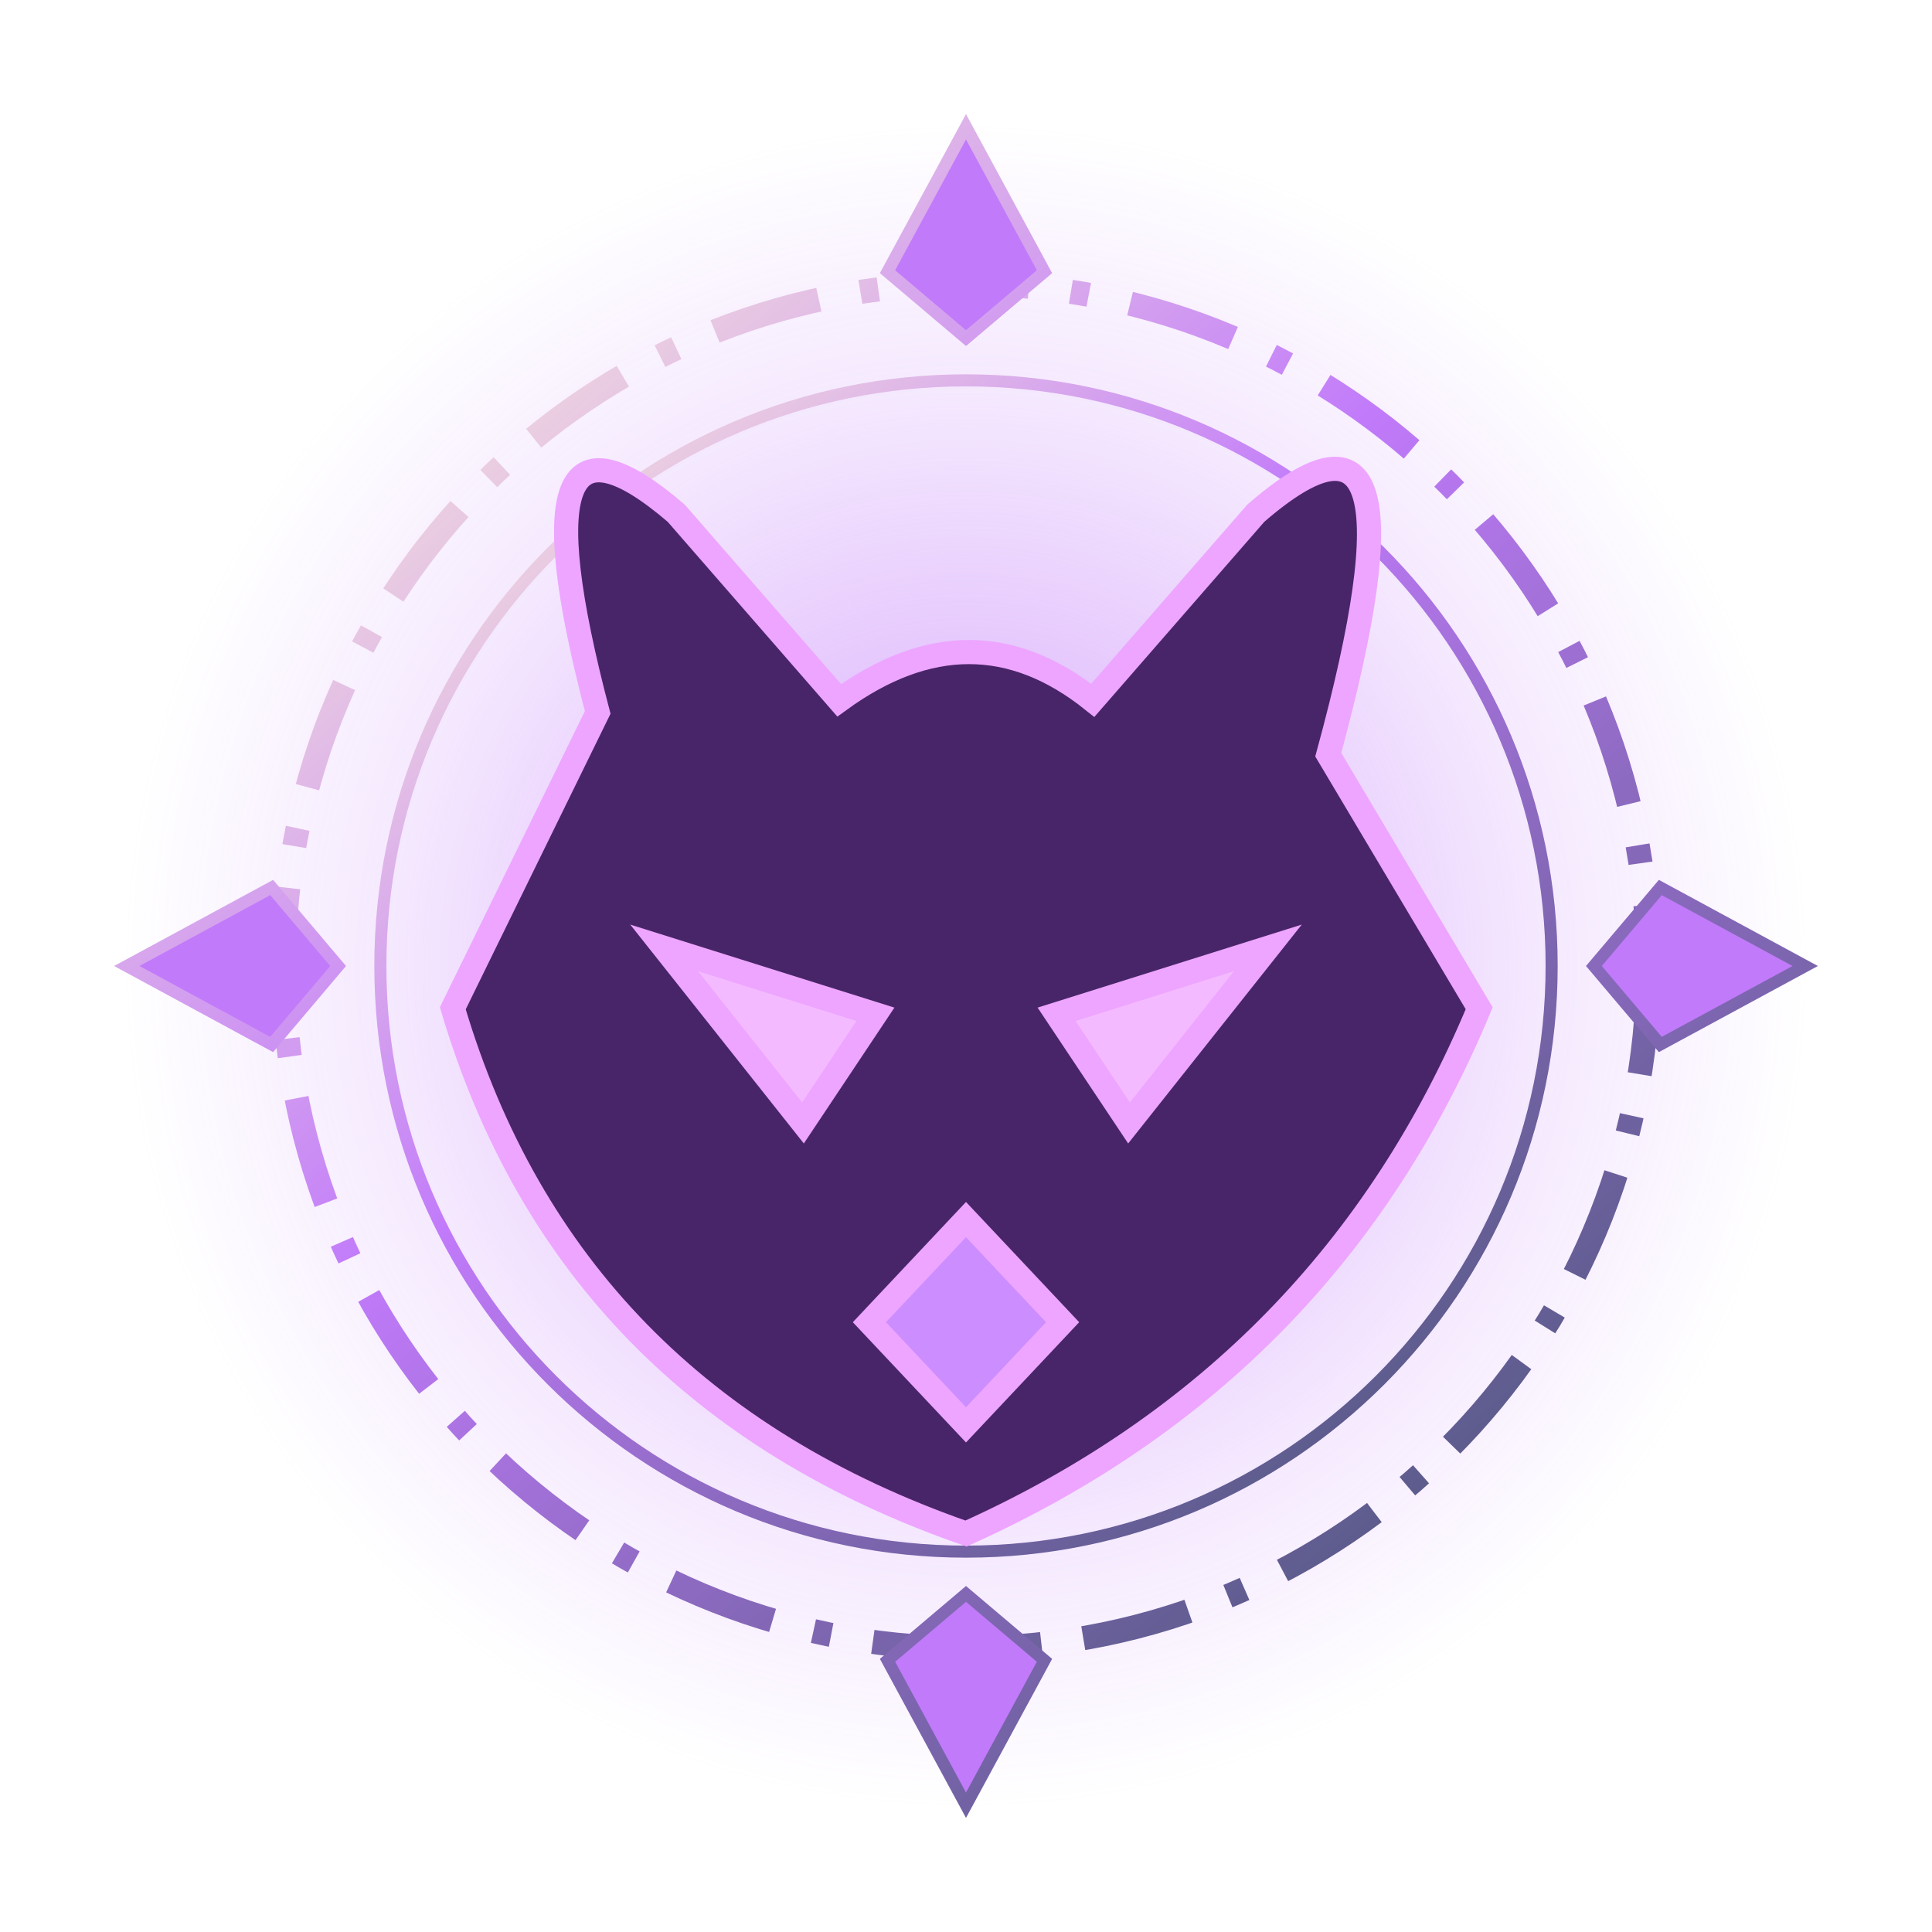
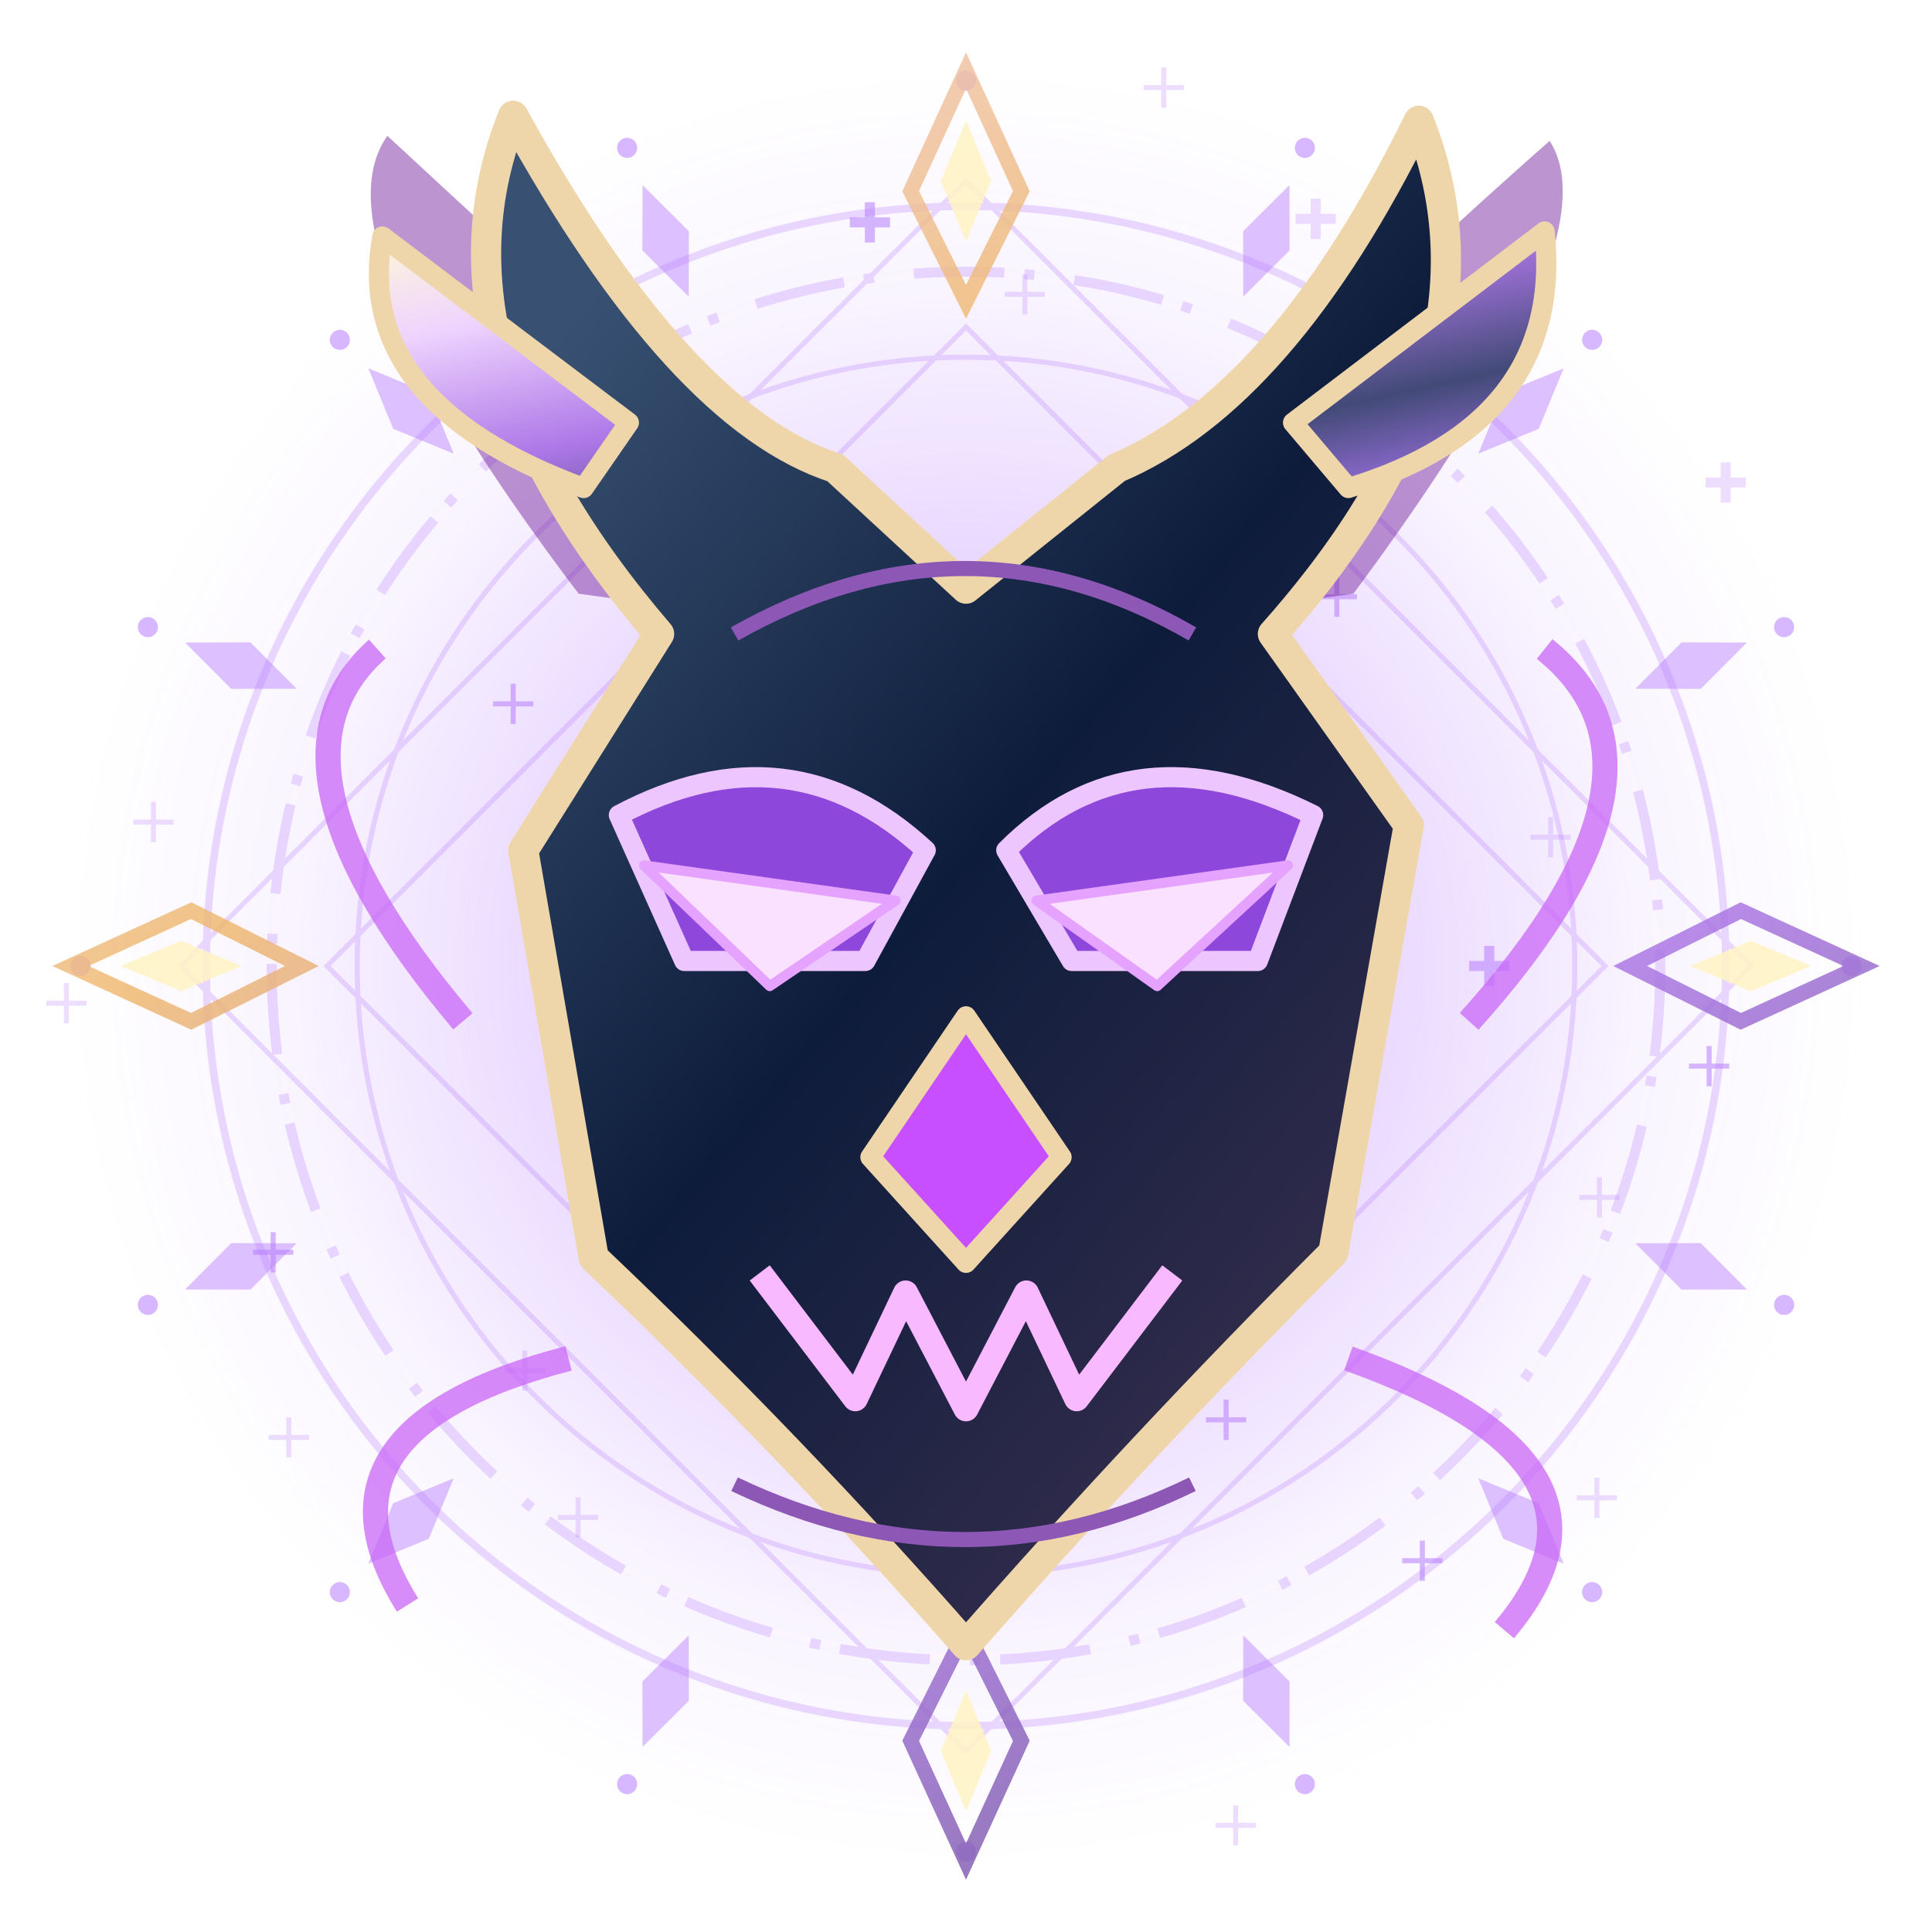
- <svg xmlns="http://www.w3.org/2000/svg" width="320" height="320" viewBox="0 0 320 320">
+ <svg xmlns="http://www.w3.org/2000/svg" width="384" height="384" viewBox="0 0 384 384">
  <defs>
    <radialGradient id="a">
-       <stop stop-color="#c17afa" stop-opacity=".7" />
-       <stop offset=".68" stop-color="#c17afa" stop-opacity=".17" />
-       <stop offset="1" stop-color="#c17afa" stop-opacity="0" />
+       <stop stop-color="#b67bff" stop-opacity=".65" />
+       <stop offset=".44" stop-color="#b67bff" stop-opacity=".30" />
+       <stop offset=".75" stop-color="#b67bff" stop-opacity=".08" />
+       <stop offset="1" stop-color="#b67bff" stop-opacity="0" />
    </radialGradient>
-     <linearGradient id="metal" x2=".85" y2="1">
-       <stop stop-color="#fff8d4" />
-       <stop offset=".45" stop-color="#c17afa" />
-       <stop offset="1" stop-color="#4d577b" />
+     <linearGradient id="edge" x1=".10" x2=".85" y1="0" y2="1">
+       <stop stop-color="#efd4ff" />
+       <stop offset=".30" stop-color="#efb86e" />
+       <stop offset=".68" stop-color="#ad77e7" />
+       <stop offset="1" stop-color="#544278" />
+     </linearGradient>
+     <linearGradient id="steel" x1="0" y1="0" x2="1" y2="1">
+       <stop stop-color="#fff9d8" />
+       <stop offset=".22" stop-color="#efd4ff" />
+       <stop offset=".5" stop-color="#ad77e7" />
+       <stop offset=".75" stop-color="#424a77" />
+       <stop offset="1" stop-color="#b67bff" />
+     </linearGradient>
+     <linearGradient id="dark" x1=".2" y1=".05" x2=".9" y2="1">
+       <stop stop-color="#385172" />
+       <stop offset=".45" stop-color="#0e1c3b" />
+       <stop offset="1" stop-color="#403253" />
    </linearGradient>
  </defs>
-   <circle cx="160" cy="160" r="139" fill="url(#a)" />
-   <g fill="none" stroke="url(#metal)" stroke-width="4">
-     <circle cx="160" cy="160" r="113" stroke-dasharray="18 7 3 7" />
-     <circle cx="160" cy="160" r="97" stroke-width="2" />
-     <path d="M160 21 L173 45 L160 56 L147 45 Z M160 299 L173 275 L160 264 L147 275 Z M21 160 L45 147 L56 160 L45 173 Z M299 160 L275 147 L264 160 L275 173 Z" fill="#c17afa" stroke-width="2" />
+   <circle cx="192" cy="192" r="178" fill="url(#a)" />
+   <g fill="none" stroke="#b67bff" opacity=".27">
+     <circle cx="192" cy="192" r="151" stroke-width="1.5" />
+     <circle cx="192" cy="192" r="138" stroke-width="2" stroke-dasharray="18 4 2 8" />
+     <circle cx="192" cy="192" r="121" />
+     <path d="M192 36L348 192L192 348L36 192Z M192 65L319 192L192 319L65 192Z" />
  </g>
-   <g fill="#482568" stroke="#eda5ff" stroke-width="4">
-     <path d="M99 118 Q84 61 112 85 L139 116 Q161 100 181 116 L208 85 Q238 59 220 125 L245 167 Q220 227 160 254 Q94 231 75 167Z" />
-     <path d="M110 157 L145 168 L133 186Z M210 157 L175 168 L187 186Z" fill="#f4baff" />
-     <path d="M144 219 L160 202 L176 219 L160 236Z" fill="#cc8dff" />
+   <g>
+     <g transform="translate(348.00 192.00) rotate(90.000)">
+       <path d="M0 -12 L5 0 L0 12 L-5 0 Z" fill="#fff4c5" opacity="0.88" />
+       <circle r="2" cy="-20" fill="#b67bff" opacity=".55" />
+     </g>
+     <g transform="translate(336.13 251.70) rotate(112.500)">
+       <path d="M0 -12 L5 0 L0 12 L-5 0 Z" fill="#b67bff" opacity="0.45" />
+       <circle r="2" cy="-20" fill="#b67bff" opacity=".55" />
+     </g>
+     <g transform="translate(302.31 302.31) rotate(135.000)">
+       <path d="M0 -12 L5 0 L0 12 L-5 0 Z" fill="#b67bff" opacity="0.45" />
+       <circle r="2" cy="-20" fill="#b67bff" opacity=".55" />
+     </g>
+     <g transform="translate(251.70 336.13) rotate(157.500)">
+       <path d="M0 -12 L5 0 L0 12 L-5 0 Z" fill="#b67bff" opacity="0.45" />
+       <circle r="2" cy="-20" fill="#b67bff" opacity=".55" />
+     </g>
+     <g transform="translate(192.00 348.00) rotate(180.000)">
+       <path d="M0 -12 L5 0 L0 12 L-5 0 Z" fill="#fff4c5" opacity="0.88" />
+       <circle r="2" cy="-20" fill="#b67bff" opacity=".55" />
+     </g>
+     <g transform="translate(132.30 336.13) rotate(202.500)">
+       <path d="M0 -12 L5 0 L0 12 L-5 0 Z" fill="#b67bff" opacity="0.45" />
+       <circle r="2" cy="-20" fill="#b67bff" opacity=".55" />
+     </g>
+     <g transform="translate(81.69 302.31) rotate(225.000)">
+       <path d="M0 -12 L5 0 L0 12 L-5 0 Z" fill="#b67bff" opacity="0.45" />
+       <circle r="2" cy="-20" fill="#b67bff" opacity=".55" />
+     </g>
+     <g transform="translate(47.87 251.70) rotate(247.500)">
+       <path d="M0 -12 L5 0 L0 12 L-5 0 Z" fill="#b67bff" opacity="0.45" />
+       <circle r="2" cy="-20" fill="#b67bff" opacity=".55" />
+     </g>
+     <g transform="translate(36.00 192.00) rotate(270.000)">
+       <path d="M0 -12 L5 0 L0 12 L-5 0 Z" fill="#fff4c5" opacity="0.88" />
+       <circle r="2" cy="-20" fill="#b67bff" opacity=".55" />
+     </g>
+     <g transform="translate(47.87 132.30) rotate(292.500)">
+       <path d="M0 -12 L5 0 L0 12 L-5 0 Z" fill="#b67bff" opacity="0.45" />
+       <circle r="2" cy="-20" fill="#b67bff" opacity=".55" />
+     </g>
+     <g transform="translate(81.69 81.69) rotate(315.000)">
+       <path d="M0 -12 L5 0 L0 12 L-5 0 Z" fill="#b67bff" opacity="0.45" />
+       <circle r="2" cy="-20" fill="#b67bff" opacity=".55" />
+     </g>
+     <g transform="translate(132.30 47.87) rotate(337.500)">
+       <path d="M0 -12 L5 0 L0 12 L-5 0 Z" fill="#b67bff" opacity="0.45" />
+       <circle r="2" cy="-20" fill="#b67bff" opacity=".55" />
+     </g>
+     <g transform="translate(192.00 36.00) rotate(360.000)">
+       <path d="M0 -12 L5 0 L0 12 L-5 0 Z" fill="#fff4c5" opacity="0.88" />
+       <circle r="2" cy="-20" fill="#b67bff" opacity=".55" />
+     </g>
+     <g transform="translate(251.70 47.87) rotate(382.500)">
+       <path d="M0 -12 L5 0 L0 12 L-5 0 Z" fill="#b67bff" opacity="0.45" />
+       <circle r="2" cy="-20" fill="#b67bff" opacity=".55" />
+     </g>
+     <g transform="translate(302.31 81.69) rotate(405.000)">
+       <path d="M0 -12 L5 0 L0 12 L-5 0 Z" fill="#b67bff" opacity="0.45" />
+       <circle r="2" cy="-20" fill="#b67bff" opacity=".55" />
+     </g>
+     <g transform="translate(336.13 132.30) rotate(427.500)">
+       <path d="M0 -12 L5 0 L0 12 L-5 0 Z" fill="#b67bff" opacity="0.45" />
+       <circle r="2" cy="-20" fill="#b67bff" opacity=".55" />
+     </g>
+     <path d="M292.0 192.0h8 M296.0 188.0v8" fill="none" stroke="#b67bff" stroke-width="2" opacity="0.55" />
+     <path d="M100.3 272.4h8 M104.3 268.4v8" fill="none" stroke="#b67bff" stroke-width="1" opacity="0.25" />
+     <path d="M199.7 58.5h8 M203.7 54.5v8" fill="none" stroke="#b67bff" stroke-width="1" opacity="0.25" />
+     <path d="M278.7 310.2h8 M282.7 306.2v8" fill="none" stroke="#b67bff" stroke-width="1" opacity="0.55" />
+     <path d="M26.5 163.4h8 M30.5 159.4v8" fill="none" stroke="#b67bff" stroke-width="1" opacity="0.25" />
+     <path d="M339.0 95.9h8 M343.0 91.9v8" fill="none" stroke="#b67bff" stroke-width="2" opacity="0.25" />
+     <path d="M161.0 292.4h8 M165.0 288.4v8" fill="none" stroke="#b67bff" stroke-width="1" opacity="0.55" />
+     <path d="M133.2 86.4h8 M137.2 82.4v8" fill="none" stroke="#b67bff" stroke-width="1" opacity="0.25" />
+     <path d="M313.9 238.0h8 M317.9 234.0v8" fill="none" stroke="#b67bff" stroke-width="1" opacity="0.25" />
+     <path d="M50.3 248.9h8 M54.3 244.9v8" fill="none" stroke="#b67bff" stroke-width="1" opacity="0.55" />
+     <path d="M257.5 43.5h8 M261.5 39.5v8" fill="none" stroke="#b67bff" stroke-width="2" opacity="0.25" />
+     <path d="M241.6 362.8h8 M245.6 358.8v8" fill="none" stroke="#b67bff" stroke-width="1" opacity="0.25" />
+     <path d="M98.0 139.9h8 M102.0 135.9v8" fill="none" stroke="#b67bff" stroke-width="1" opacity="0.55" />
+     <path d="M304.2 166.4h8 M308.2 162.4v8" fill="none" stroke="#b67bff" stroke-width="1" opacity="0.25" />
+     <path d="M110.9 301.6h8 M114.9 297.6v8" fill="none" stroke="#b67bff" stroke-width="1" opacity="0.25" />
+     <path d="M168.9 44.2h8 M172.9 40.2v8" fill="none" stroke="#b67bff" stroke-width="2" opacity="0.55" />
+     <path d="M313.4 297.7h8 M317.4 293.7v8" fill="none" stroke="#b67bff" stroke-width="1" opacity="0.25" />
+     <path d="M9.2 199.4h8 M13.2 195.4v8" fill="none" stroke="#b67bff" stroke-width="1" opacity="0.25" />
+     <path d="M261.7 118.6h8 M265.7 114.6v8" fill="none" stroke="#b67bff" stroke-width="1" opacity="0.55" />
+     <path d="M182.5 310.9h8 M186.5 306.9v8" fill="none" stroke="#b67bff" stroke-width="1" opacity="0.25" />
+     <path d="M102.1 89.1h8 M106.1 85.1v8" fill="none" stroke="#b67bff" stroke-width="2" opacity="0.25" />
+     <path d="M335.7 211.9h8 M339.7 207.9v8" fill="none" stroke="#b67bff" stroke-width="1" opacity="0.55" />
+     <path d="M53.4 285.7h8 M57.4 281.7v8" fill="none" stroke="#b67bff" stroke-width="1" opacity="0.25" />
+     <path d="M227.3 17.4h8 M231.3 13.4v8" fill="none" stroke="#b67bff" stroke-width="1" opacity="0.25" />
+     <path d="M239.7 282.2h8 M243.7 278.2v8" fill="none" stroke="#b67bff" stroke-width="1" opacity="0.55" />
+   </g>
+   <g fill="none" stroke="url(#edge)" stroke-width="3" opacity=".83">
+     <path d="M192 14L203 38L192 60L181 38Z M192 370L203 346L192 324L181 346Z M14 192L38 181L60 192L38 203Z M370 192L346 181L324 192L346 203Z" />
+   </g>
+   <g fill="#74229c" opacity=".48">
+     <path d="M115 118Q62 48 77 27Q103 51 145 90L166 125Z M269 118Q321 48 308 28Q274 58 239 93L219 125Z" />
+   </g>
+   <g stroke="#efd6aa" stroke-width="4" stroke-linejoin="round">
+     <path d="M131 126Q83 70 102 23Q135 83 166 93L192 117L222 93Q255 79 282 24Q301 72 253 126L280 164L265 249Q227 287 192 327Q157 287 118 250L104 169Z" fill="url(#dark)" stroke-width="6" />
+     <path d="M116 97Q70 80 76 47L125 84Z M268 97Q311 84 307 46L257 84Z" fill="url(#steel)" />
+     <path d="M123 162Q157 144 184 169L172 191L136 191Z M261 162Q225 144 200 169L213 191L250 191Z" fill="#8e47db" stroke="#edc5ff" />
+     <path d="M128 172L178 179L153 196Z M256 172L206 179L230 196Z" fill="#fae1ff" stroke="#e6a2ff" stroke-width="2" />
+     <path d="M173 230L192 202L211 230L192 251Z" fill="#c84fff" />
+     <path d="M151 253L170 278L180 257L192 280L204 257L214 278L233 253" fill="none" stroke="#f8b9ff" stroke-width="5" />
+     <path d="M146 126Q192 100 237 126 M146 295Q192 317 237 295" fill="none" stroke="#8d58b5" stroke-width="3" />
+   </g>
+   <g fill="none" stroke="#ca67f7" stroke-width="5" opacity=".75">
+     <path d="M92 203Q49 152 75 129 M292 203Q337 153 307 129 M113 270Q59 284 81 319 M268 270Q327 291 299 324" />
  </g>
</svg>
